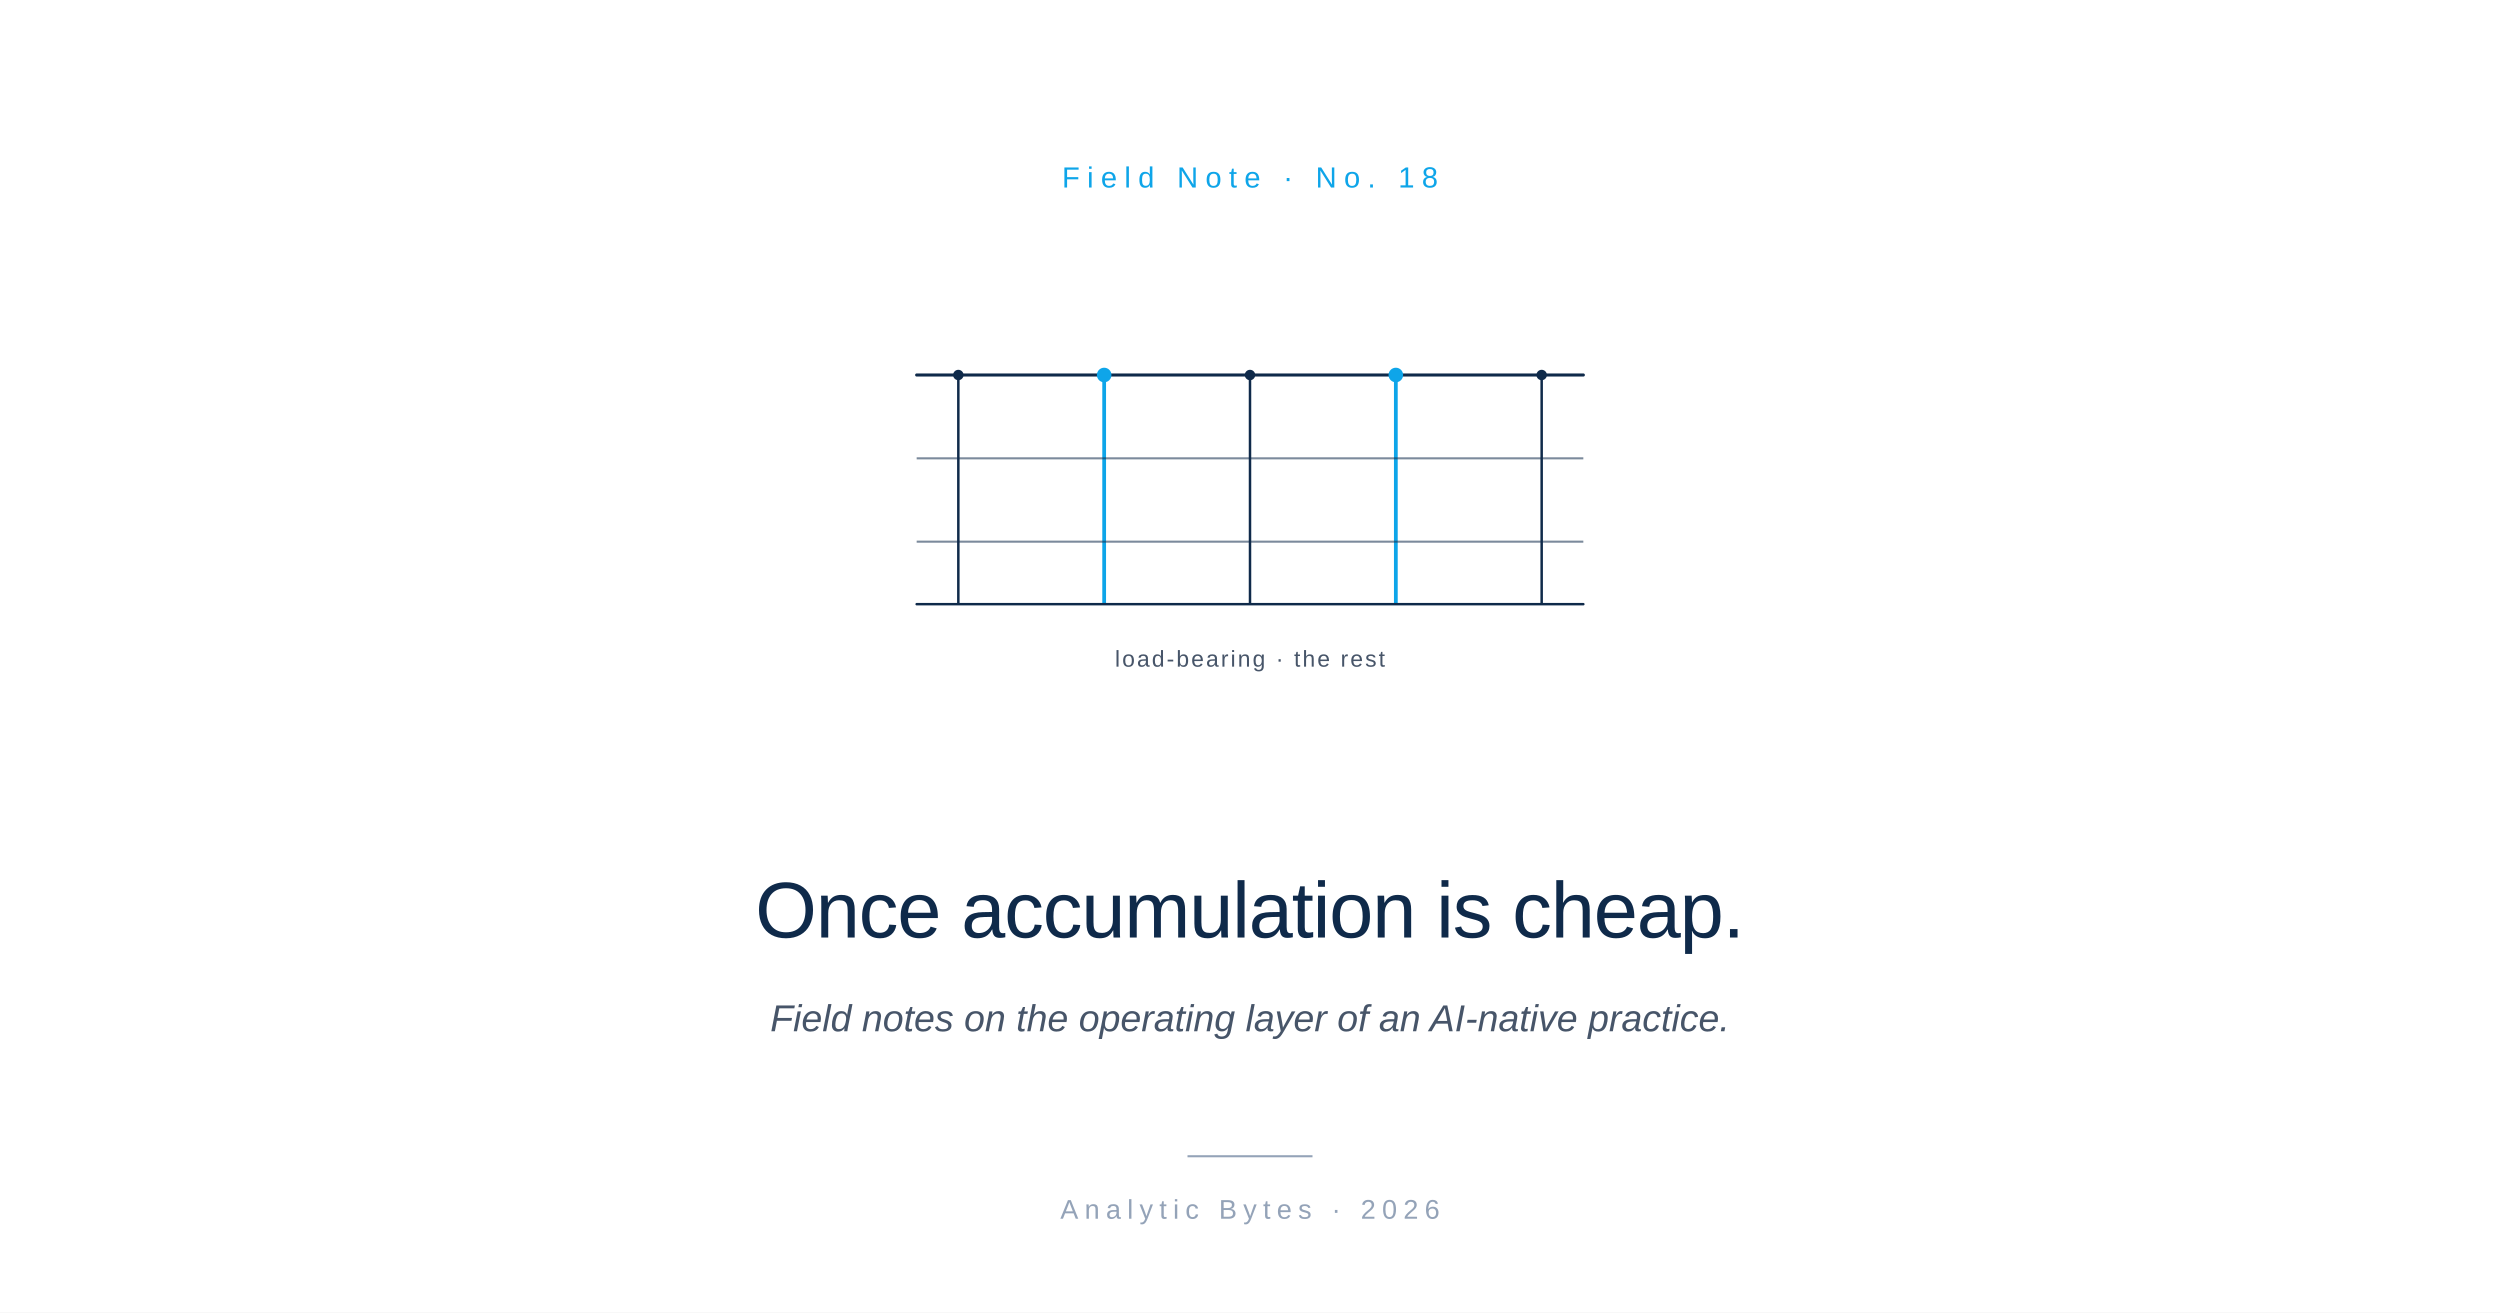
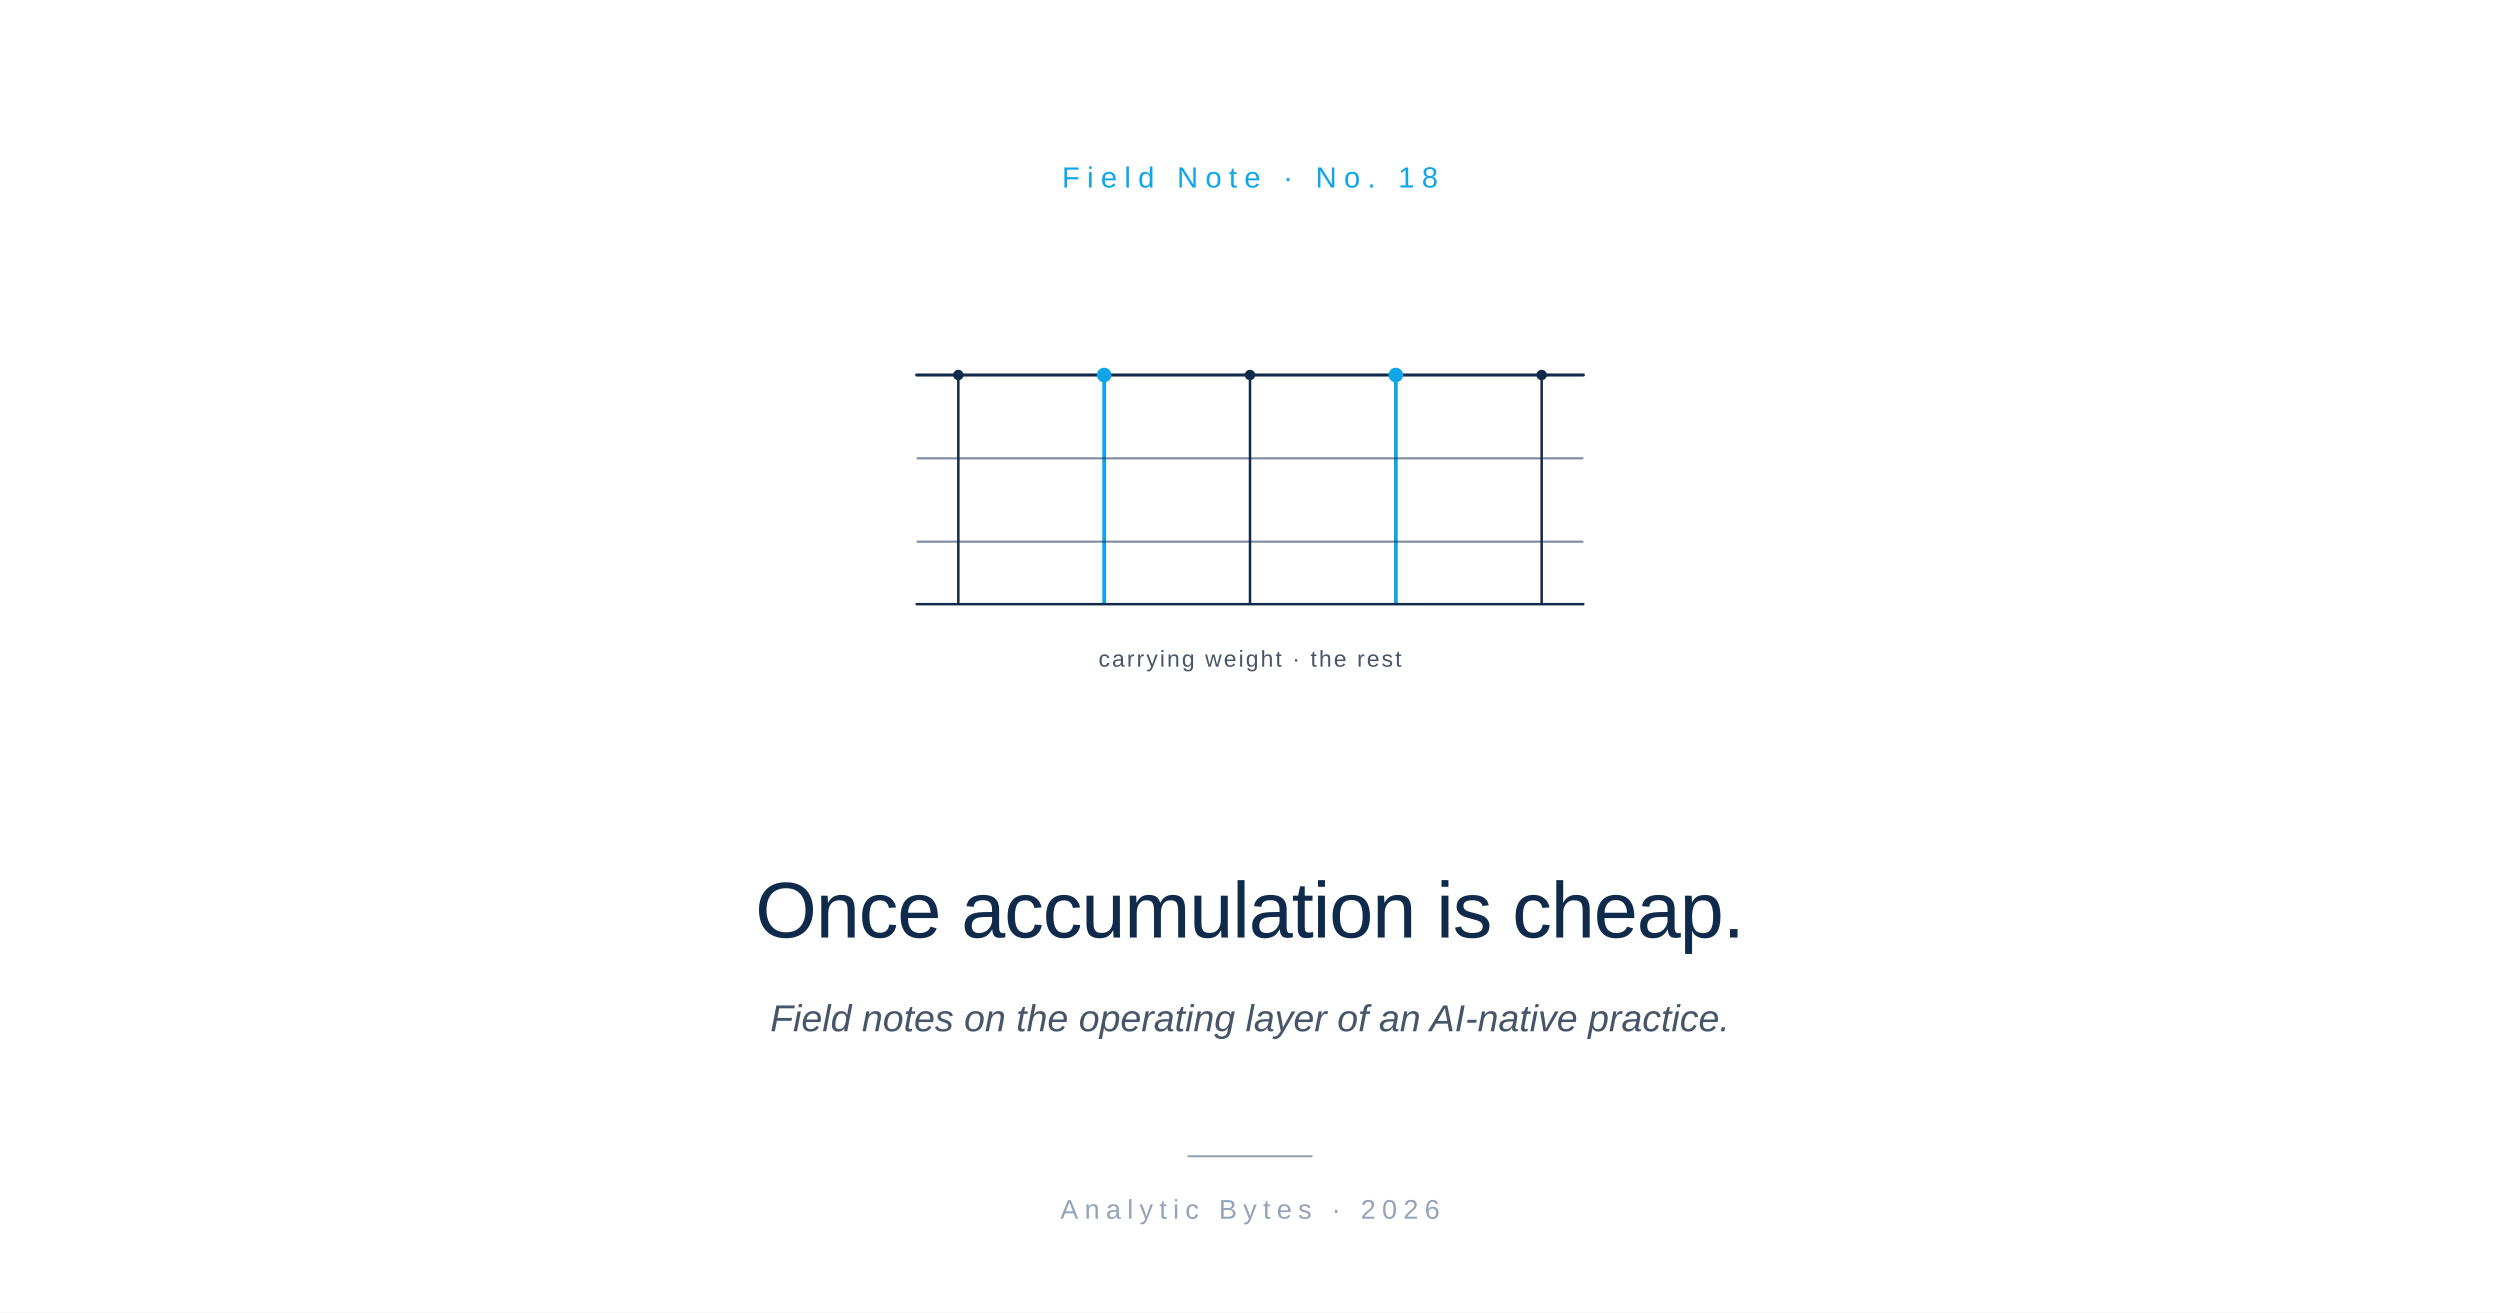
<svg xmlns="http://www.w3.org/2000/svg" viewBox="0 0 1200 630" role="img">
  <rect width="1200" height="630" fill="#FFFFFF" />
  <text x="600" y="90" font-family="-apple-system, BlinkMacSystemFont, 'Helvetica Neue', Arial, sans-serif" font-size="14" font-weight="500" letter-spacing="3.5" fill="#0EA5E9" text-anchor="middle">Field Note  ·  No. 18</text>
  <g transform="translate(600, 240)">
    <line x1="-160" y1="-60" x2="160" y2="-60" stroke="#0F2A4A" stroke-width="1.5" stroke-linecap="round" />
    <line x1="-140" y1="-60" x2="-140" y2="50" stroke="#0F2A4A" stroke-width="1.2" />
    <line x1="-70" y1="-60" x2="-70" y2="50" stroke="#0EA5E9" stroke-width="1.8" />
    <line x1="0" y1="-60" x2="0" y2="50" stroke="#0F2A4A" stroke-width="1.2" />
    <line x1="70" y1="-60" x2="70" y2="50" stroke="#0EA5E9" stroke-width="1.8" />
    <line x1="140" y1="-60" x2="140" y2="50" stroke="#0F2A4A" stroke-width="1.2" />
    <line x1="-160" y1="-20" x2="160" y2="-20" stroke="#0F2A4A" stroke-width="1" opacity="0.55" />
    <line x1="-160" y1="20" x2="160" y2="20" stroke="#0F2A4A" stroke-width="1" opacity="0.55" />
    <line x1="-160" y1="50" x2="160" y2="50" stroke="#0F2A4A" stroke-width="1.2" stroke-linecap="round" />
    <circle cx="-70" cy="-60" r="3.5" fill="#0EA5E9" />
    <circle cx="70" cy="-60" r="3.5" fill="#0EA5E9" />
    <circle cx="-140" cy="-60" r="2.5" fill="#0F2A4A" />
    <circle cx="0" cy="-60" r="2.5" fill="#0F2A4A" />
    <circle cx="140" cy="-60" r="2.5" fill="#0F2A4A" />
-     <text x="0" y="80" font-family="-apple-system, BlinkMacSystemFont, 'Helvetica Neue', Arial, sans-serif" font-size="11" letter-spacing="1" fill="#475569" text-anchor="middle">load-bearing  ·  the rest</text>
+     <text x="0" y="80" font-family="-apple-system, BlinkMacSystemFont, 'Helvetica Neue', Arial, sans-serif" font-size="11" letter-spacing="1" fill="#475569" text-anchor="middle">carrying weight  ·  the rest</text>
  </g>
  <text x="600" y="450" font-family="-apple-system, BlinkMacSystemFont, 'Helvetica Neue', Arial, sans-serif" font-size="38" font-weight="500" letter-spacing="-0.5" fill="#0F2A4A" text-anchor="middle">Once accumulation is cheap.</text>
  <text x="600" y="495" font-family="-apple-system, BlinkMacSystemFont, 'Helvetica Neue', Arial, sans-serif" font-size="18" font-style="italic" fill="#475569" text-anchor="middle">Field notes on the operating layer of an AI-native practice.</text>
  <line x1="570" y1="555" x2="630" y2="555" stroke="#94A3B8" stroke-width="1" />
  <text x="600" y="585" font-family="-apple-system, BlinkMacSystemFont, 'Helvetica Neue', Arial, sans-serif" font-size="13" letter-spacing="3" fill="#94A3B8" text-anchor="middle">Analytic Bytes  ·  2026</text>
</svg>
